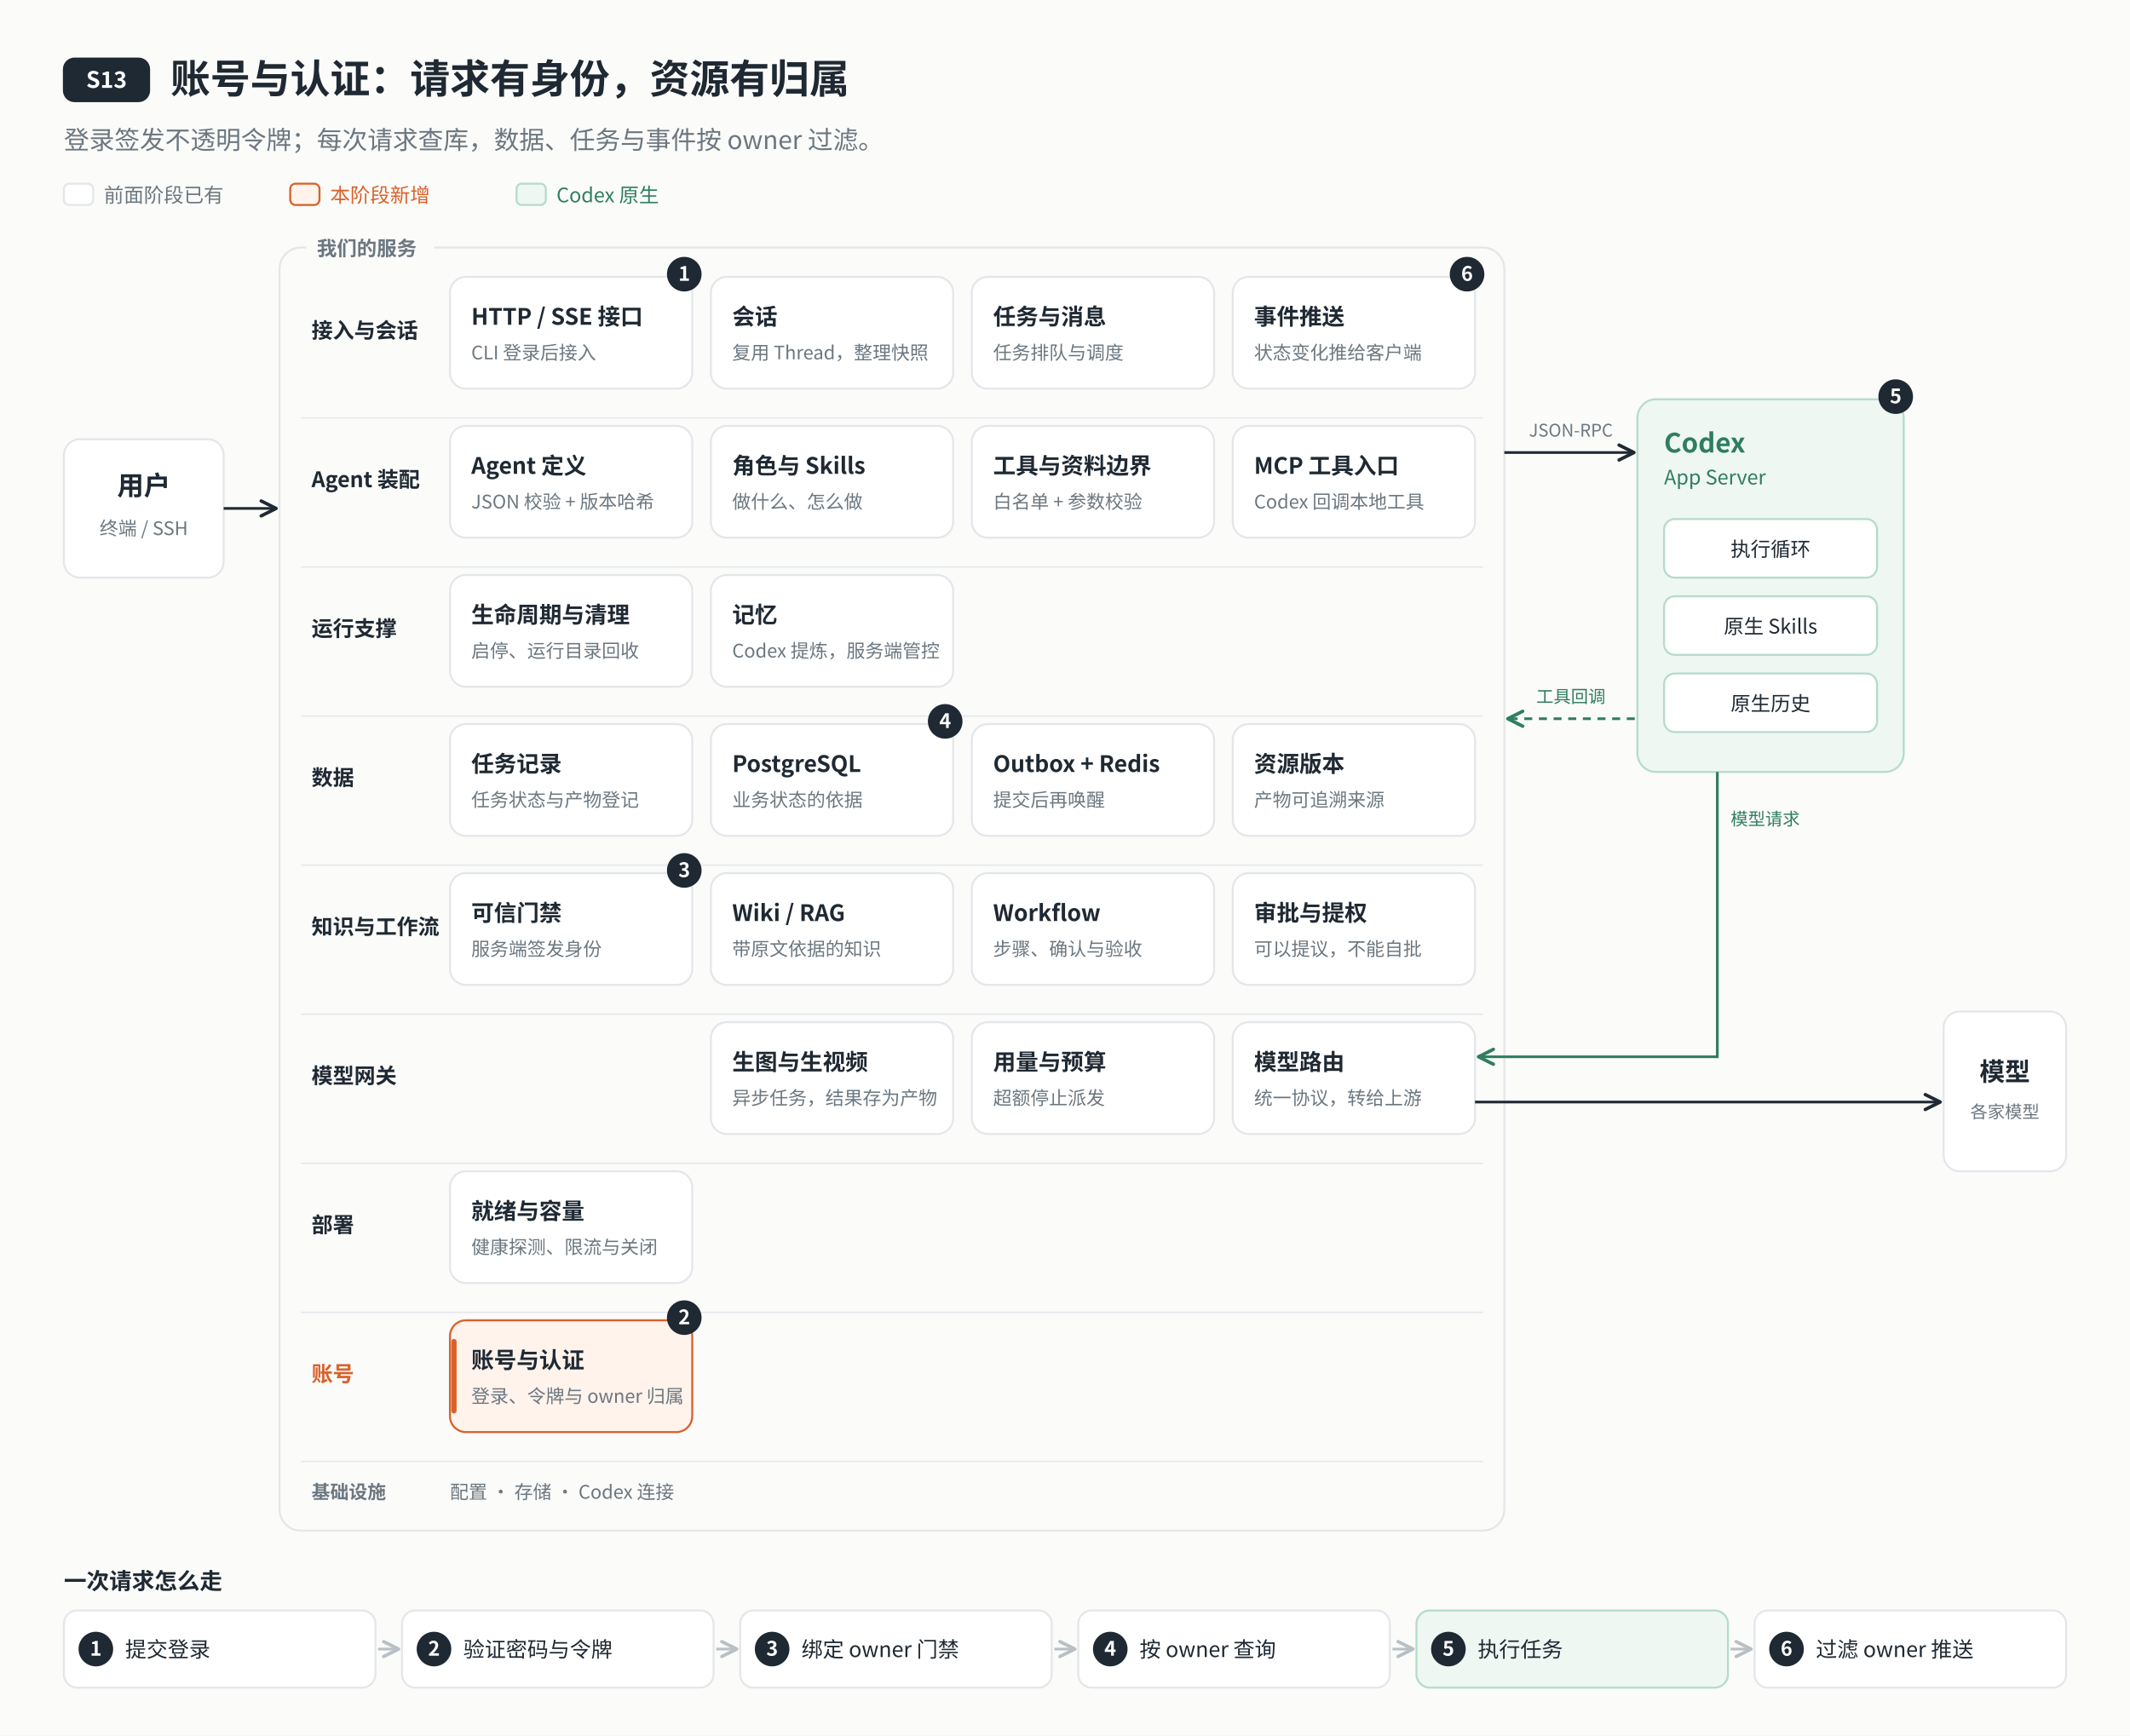
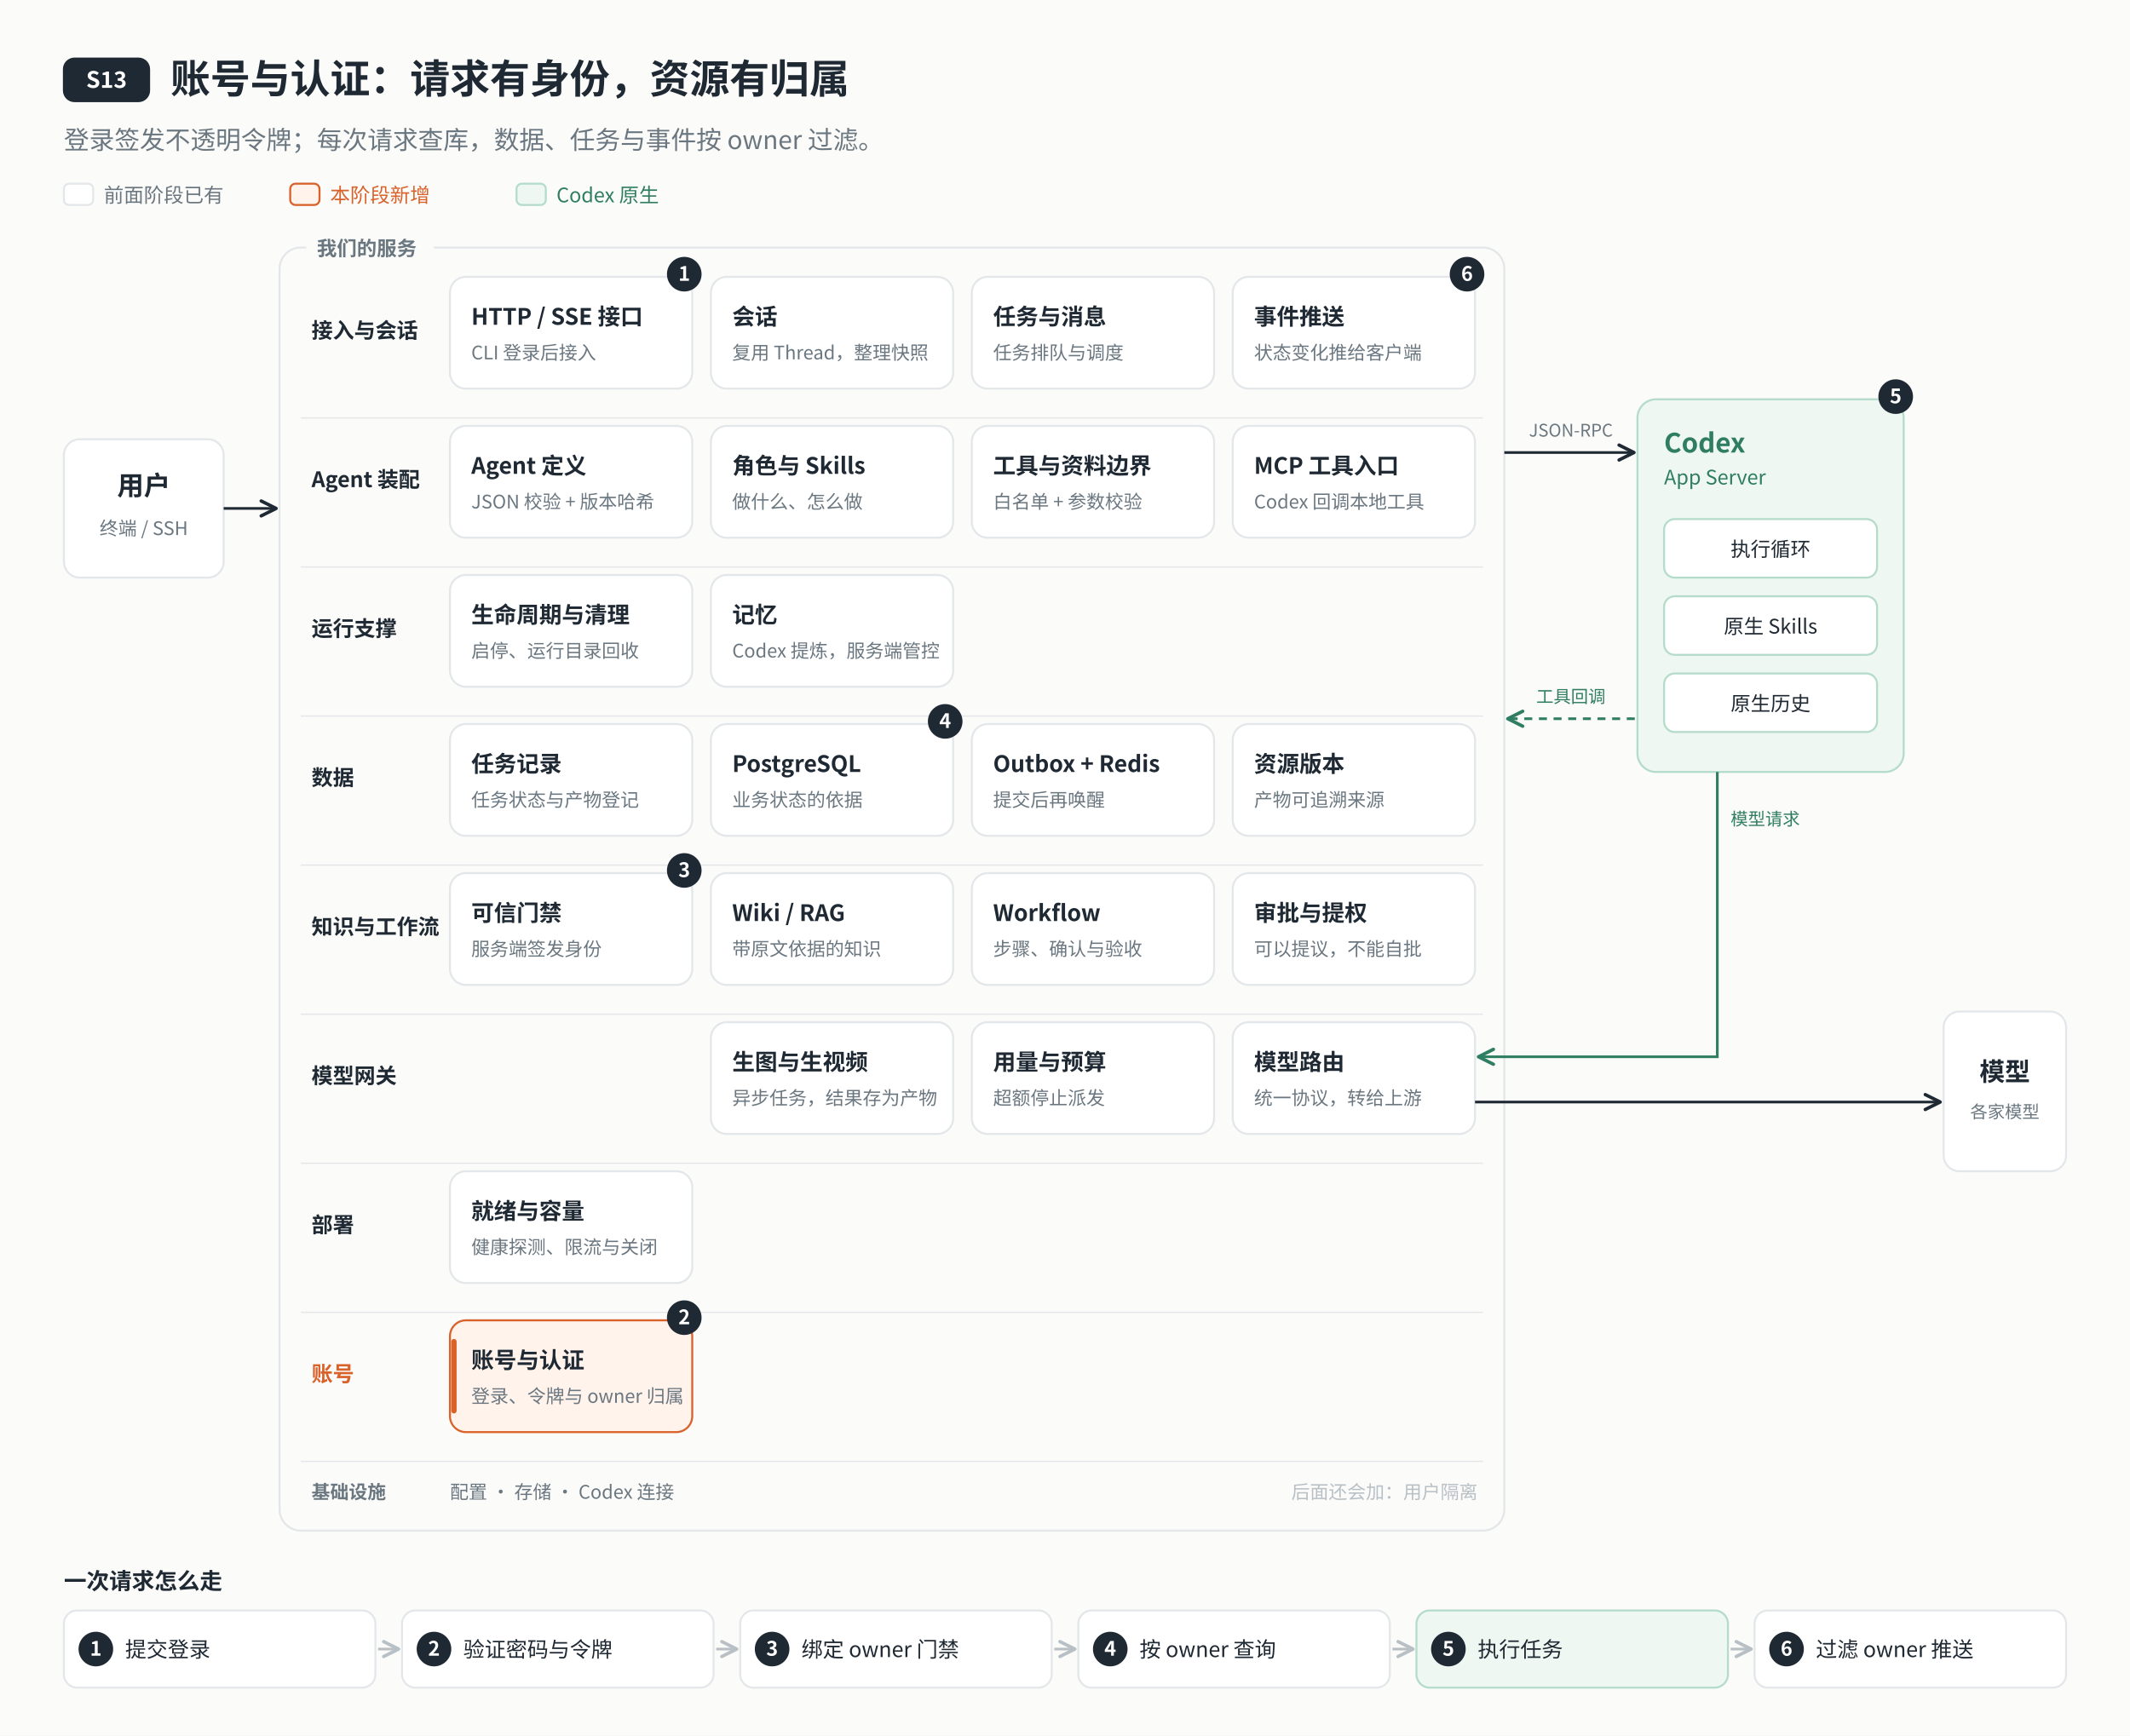
<svg xmlns="http://www.w3.org/2000/svg" width="1600" height="1304" viewBox="0 0 1600 1304" role="img" aria-labelledby="title desc">
  <defs>
    <marker id="mB8C0C6" viewBox="0 0 10 10" refX="8" refY="5" markerWidth="7" markerHeight="7" orient="auto-start-reverse">
      <path d="M1 1 L9 5 L1 9" fill="none" stroke="#B8C0C6" stroke-width="1.8" stroke-linecap="round" stroke-linejoin="round" />
    </marker>
    <marker id="m1F2933" viewBox="0 0 10 10" refX="8" refY="5" markerWidth="7" markerHeight="7" orient="auto-start-reverse">
      <path d="M1 1 L9 5 L1 9" fill="none" stroke="#1F2933" stroke-width="1.8" stroke-linecap="round" stroke-linejoin="round" />
    </marker>
    <marker id="m2F7D62" viewBox="0 0 10 10" refX="8" refY="5" markerWidth="7" markerHeight="7" orient="auto-start-reverse">
      <path d="M1 1 L9 5 L1 9" fill="none" stroke="#2F7D62" stroke-width="1.8" stroke-linecap="round" stroke-linejoin="round" />
    </marker>
  </defs>
  <g font-family="PingFang SC, Microsoft YaHei, Noto Sans CJK SC, sans-serif">
    <rect x="0" y="0" width="1600" height="1304" fill="#FBFBF9" />
    <rect x="48" y="44" width="64" height="32" rx="8" fill="#1F2933" stroke="#1F2933" stroke-width="1.5" />
    <text x="80" y="66" font-size="17" fill="#fff" font-weight="700" text-anchor="middle">S13</text>
    <text x="128" y="70" font-size="30" fill="#1F2933" font-weight="700" text-anchor="start">账号与认证：请求有身份，资源有归属</text>
    <text x="48" y="112" font-size="19" fill="#6B7780" font-weight="400" text-anchor="start">登录签发不透明令牌；每次请求查库，数据、任务与事件按 owner 过滤。</text>
    <rect x="48" y="138" width="22" height="16" rx="4" fill="#FFFFFF" stroke="#E3E7EA" stroke-width="1.5" />
    <text x="78" y="152" font-size="15" fill="#6B7780" font-weight="400" text-anchor="start">前面阶段已有</text>
    <rect x="218" y="138" width="22" height="16" rx="4" fill="#FFF3EC" stroke="#D9622B" stroke-width="1.5" />
    <text x="248" y="152" font-size="15" fill="#D9622B" font-weight="400" text-anchor="start">本阶段新增</text>
    <rect x="388" y="138" width="22" height="16" rx="4" fill="#EEF7F2" stroke="#B5DCCB" stroke-width="1.5" />
    <text x="418" y="152" font-size="15" fill="#2F7D62" font-weight="400" text-anchor="start">Codex 原生</text>
    <rect x="48" y="330" width="120" height="104" rx="12" fill="#FFFFFF" stroke="#E3E7EA" stroke-width="1.5" />
    <text x="108" y="372" font-size="20" fill="#1F2933" font-weight="600" text-anchor="middle">用户</text>
    <text x="108" y="402" font-size="14" fill="#6B7780" font-weight="400" text-anchor="middle">终端 / SSH</text>
    <rect x="210" y="186" width="920" height="964" rx="16" fill="none" stroke="#E3E7EA" stroke-width="1.5" />
    <rect x="230" y="175" width="96" height="22" fill="#FBFBF9" />
    <text x="238" y="192" font-size="15" fill="#6B7780" font-weight="600" text-anchor="start">我们的服务</text>
    <text x="234" y="254" font-size="16" fill="#1F2933" font-weight="600" text-anchor="start">接入与会话</text>
    <rect x="338" y="208" width="182" height="84" rx="12" fill="#FFFFFF" stroke="#E3E7EA" stroke-width="1.5" />
    <text x="354" y="244" font-size="17" fill="#1F2933" font-weight="600" text-anchor="start">HTTP / SSE 接口</text>
    <text x="354" y="270" font-size="14" fill="#6B7780" font-weight="400" text-anchor="start">CLI 登录后接入</text>
    <rect x="534" y="208" width="182" height="84" rx="12" fill="#FFFFFF" stroke="#E3E7EA" stroke-width="1.5" />
    <text x="550" y="244" font-size="17" fill="#1F2933" font-weight="600" text-anchor="start">会话</text>
    <text x="550" y="270" font-size="14" fill="#6B7780" font-weight="400" text-anchor="start">复用 Thread，整理快照</text>
    <rect x="730" y="208" width="182" height="84" rx="12" fill="#FFFFFF" stroke="#E3E7EA" stroke-width="1.5" />
    <text x="746" y="244" font-size="17" fill="#1F2933" font-weight="600" text-anchor="start">任务与消息</text>
    <text x="746" y="270" font-size="14" fill="#6B7780" font-weight="400" text-anchor="start">任务排队与调度</text>
    <rect x="926" y="208" width="182" height="84" rx="12" fill="#FFFFFF" stroke="#E3E7EA" stroke-width="1.5" />
    <text x="942" y="244" font-size="17" fill="#1F2933" font-weight="600" text-anchor="start">事件推送</text>
    <text x="942" y="270" font-size="14" fill="#6B7780" font-weight="400" text-anchor="start">状态变化推给客户端</text>
    <text x="234" y="366" font-size="16" fill="#1F2933" font-weight="600" text-anchor="start">Agent 装配</text>
    <line x1="226" y1="314" x2="1114" y2="314" stroke="#E3E7EA" stroke-width="1" />
    <rect x="338" y="320" width="182" height="84" rx="12" fill="#FFFFFF" stroke="#E3E7EA" stroke-width="1.5" />
    <text x="354" y="356" font-size="17" fill="#1F2933" font-weight="600" text-anchor="start">Agent 定义</text>
    <text x="354" y="382" font-size="14" fill="#6B7780" font-weight="400" text-anchor="start">JSON 校验 + 版本哈希</text>
    <rect x="534" y="320" width="182" height="84" rx="12" fill="#FFFFFF" stroke="#E3E7EA" stroke-width="1.5" />
    <text x="550" y="356" font-size="17" fill="#1F2933" font-weight="600" text-anchor="start">角色与 Skills</text>
    <text x="550" y="382" font-size="14" fill="#6B7780" font-weight="400" text-anchor="start">做什么、怎么做</text>
    <rect x="730" y="320" width="182" height="84" rx="12" fill="#FFFFFF" stroke="#E3E7EA" stroke-width="1.5" />
    <text x="746" y="356" font-size="17" fill="#1F2933" font-weight="600" text-anchor="start">工具与资料边界</text>
    <text x="746" y="382" font-size="14" fill="#6B7780" font-weight="400" text-anchor="start">白名单 + 参数校验</text>
    <rect x="926" y="320" width="182" height="84" rx="12" fill="#FFFFFF" stroke="#E3E7EA" stroke-width="1.5" />
    <text x="942" y="356" font-size="17" fill="#1F2933" font-weight="600" text-anchor="start">MCP 工具入口</text>
    <text x="942" y="382" font-size="14" fill="#6B7780" font-weight="400" text-anchor="start">Codex 回调本地工具</text>
    <text x="234" y="478" font-size="16" fill="#1F2933" font-weight="600" text-anchor="start">运行支撑</text>
    <line x1="226" y1="426" x2="1114" y2="426" stroke="#E3E7EA" stroke-width="1" />
    <rect x="338" y="432" width="182" height="84" rx="12" fill="#FFFFFF" stroke="#E3E7EA" stroke-width="1.5" />
    <text x="354" y="468" font-size="17" fill="#1F2933" font-weight="600" text-anchor="start">生命周期与清理</text>
    <text x="354" y="494" font-size="14" fill="#6B7780" font-weight="400" text-anchor="start">启停、运行目录回收</text>
    <rect x="534" y="432" width="182" height="84" rx="12" fill="#FFFFFF" stroke="#E3E7EA" stroke-width="1.5" />
    <text x="550" y="468" font-size="17" fill="#1F2933" font-weight="600" text-anchor="start">记忆</text>
    <text x="550" y="494" font-size="14" fill="#6B7780" font-weight="400" text-anchor="start">Codex 提炼，服务端管控</text>
    <text x="234" y="590" font-size="16" fill="#1F2933" font-weight="600" text-anchor="start">数据</text>
    <line x1="226" y1="538" x2="1114" y2="538" stroke="#E3E7EA" stroke-width="1" />
    <rect x="338" y="544" width="182" height="84" rx="12" fill="#FFFFFF" stroke="#E3E7EA" stroke-width="1.5" />
    <text x="354" y="580" font-size="17" fill="#1F2933" font-weight="600" text-anchor="start">任务记录</text>
    <text x="354" y="606" font-size="14" fill="#6B7780" font-weight="400" text-anchor="start">任务状态与产物登记</text>
    <rect x="534" y="544" width="182" height="84" rx="12" fill="#FFFFFF" stroke="#E3E7EA" stroke-width="1.5" />
    <text x="550" y="580" font-size="17" fill="#1F2933" font-weight="600" text-anchor="start">PostgreSQL</text>
    <text x="550" y="606" font-size="14" fill="#6B7780" font-weight="400" text-anchor="start">业务状态的依据</text>
    <rect x="730" y="544" width="182" height="84" rx="12" fill="#FFFFFF" stroke="#E3E7EA" stroke-width="1.5" />
    <text x="746" y="580" font-size="17" fill="#1F2933" font-weight="600" text-anchor="start">Outbox + Redis</text>
    <text x="746" y="606" font-size="14" fill="#6B7780" font-weight="400" text-anchor="start">提交后再唤醒</text>
    <rect x="926" y="544" width="182" height="84" rx="12" fill="#FFFFFF" stroke="#E3E7EA" stroke-width="1.5" />
    <text x="942" y="580" font-size="17" fill="#1F2933" font-weight="600" text-anchor="start">资源版本</text>
    <text x="942" y="606" font-size="14" fill="#6B7780" font-weight="400" text-anchor="start">产物可追溯来源</text>
    <text x="234" y="702" font-size="16" fill="#1F2933" font-weight="600" text-anchor="start">知识与工作流</text>
    <line x1="226" y1="650" x2="1114" y2="650" stroke="#E3E7EA" stroke-width="1" />
    <rect x="338" y="656" width="182" height="84" rx="12" fill="#FFFFFF" stroke="#E3E7EA" stroke-width="1.5" />
    <text x="354" y="692" font-size="17" fill="#1F2933" font-weight="600" text-anchor="start">可信门禁</text>
    <text x="354" y="718" font-size="14" fill="#6B7780" font-weight="400" text-anchor="start">服务端签发身份</text>
    <rect x="534" y="656" width="182" height="84" rx="12" fill="#FFFFFF" stroke="#E3E7EA" stroke-width="1.5" />
    <text x="550" y="692" font-size="17" fill="#1F2933" font-weight="600" text-anchor="start">Wiki / RAG</text>
    <text x="550" y="718" font-size="14" fill="#6B7780" font-weight="400" text-anchor="start">带原文依据的知识</text>
    <rect x="730" y="656" width="182" height="84" rx="12" fill="#FFFFFF" stroke="#E3E7EA" stroke-width="1.5" />
    <text x="746" y="692" font-size="17" fill="#1F2933" font-weight="600" text-anchor="start">Workflow</text>
    <text x="746" y="718" font-size="14" fill="#6B7780" font-weight="400" text-anchor="start">步骤、确认与验收</text>
    <rect x="926" y="656" width="182" height="84" rx="12" fill="#FFFFFF" stroke="#E3E7EA" stroke-width="1.5" />
    <text x="942" y="692" font-size="17" fill="#1F2933" font-weight="600" text-anchor="start">审批与提权</text>
    <text x="942" y="718" font-size="14" fill="#6B7780" font-weight="400" text-anchor="start">可以提议，不能自批</text>
    <text x="234" y="814" font-size="16" fill="#1F2933" font-weight="600" text-anchor="start">模型网关</text>
    <line x1="226" y1="762" x2="1114" y2="762" stroke="#E3E7EA" stroke-width="1" />
    <rect x="534" y="768" width="182" height="84" rx="12" fill="#FFFFFF" stroke="#E3E7EA" stroke-width="1.5" />
    <text x="550" y="804" font-size="17" fill="#1F2933" font-weight="600" text-anchor="start">生图与生视频</text>
    <text x="550" y="830" font-size="14" fill="#6B7780" font-weight="400" text-anchor="start">异步任务，结果存为产物</text>
    <rect x="730" y="768" width="182" height="84" rx="12" fill="#FFFFFF" stroke="#E3E7EA" stroke-width="1.5" />
    <text x="746" y="804" font-size="17" fill="#1F2933" font-weight="600" text-anchor="start">用量与预算</text>
    <text x="746" y="830" font-size="14" fill="#6B7780" font-weight="400" text-anchor="start">超额停止派发</text>
    <rect x="926" y="768" width="182" height="84" rx="12" fill="#FFFFFF" stroke="#E3E7EA" stroke-width="1.5" />
    <text x="942" y="804" font-size="17" fill="#1F2933" font-weight="600" text-anchor="start">模型路由</text>
    <text x="942" y="830" font-size="14" fill="#6B7780" font-weight="400" text-anchor="start">统一协议，转给上游</text>
    <text x="234" y="926" font-size="16" fill="#1F2933" font-weight="600" text-anchor="start">部署</text>
    <line x1="226" y1="874" x2="1114" y2="874" stroke="#E3E7EA" stroke-width="1" />
    <rect x="338" y="880" width="182" height="84" rx="12" fill="#FFFFFF" stroke="#E3E7EA" stroke-width="1.5" />
    <text x="354" y="916" font-size="17" fill="#1F2933" font-weight="600" text-anchor="start">就绪与容量</text>
    <text x="354" y="942" font-size="14" fill="#6B7780" font-weight="400" text-anchor="start">健康探测、限流与关闭</text>
    <text x="234" y="1038" font-size="16" fill="#D9622B" font-weight="600" text-anchor="start">账号</text>
    <line x1="226" y1="986" x2="1114" y2="986" stroke="#E3E7EA" stroke-width="1" />
    <rect x="338" y="992" width="182" height="84" rx="12" fill="#FFF3EC" stroke="#D9622B" stroke-width="1.5" />
    <rect x="339" y="1006" width="4" height="56" rx="2" fill="#D9622B" />
    <text x="354" y="1028" font-size="17" fill="#1F2933" font-weight="600" text-anchor="start">账号与认证</text>
    <text x="354" y="1054" font-size="14" fill="#6B7780" font-weight="400" text-anchor="start">登录、令牌与 owner 归属</text>
    <line x1="226" y1="1098" x2="1114" y2="1098" stroke="#E3E7EA" stroke-width="1" />
    <text x="234" y="1126" font-size="14" fill="#6B7780" font-weight="600" text-anchor="start">基础设施</text>
    <text x="338" y="1126" font-size="14" fill="#6B7780" font-weight="400" text-anchor="start">配置 · 存储 · Codex 连接</text>
+     <text x="1110" y="1126" font-size="14" fill="#B8C0C6" font-weight="400" text-anchor="end">后面还会加：用户隔离</text>
    <rect x="1230" y="300" width="200" height="280" rx="14" fill="#EEF7F2" stroke="#B5DCCB" stroke-width="1.5" />
    <text x="1250" y="340" font-size="20" fill="#2F7D62" font-weight="700" text-anchor="start">Codex</text>
    <text x="1250" y="364" font-size="15" fill="#2F7D62" font-weight="400" text-anchor="start">App Server</text>
    <rect x="1250" y="390" width="160" height="44" rx="8" fill="#FFFFFF" stroke="#B5DCCB" stroke-width="1.5" />
    <text x="1330" y="418" font-size="15" fill="#1F2933" font-weight="500" text-anchor="middle">执行循环</text>
    <rect x="1250" y="448" width="160" height="44" rx="8" fill="#FFFFFF" stroke="#B5DCCB" stroke-width="1.5" />
    <text x="1330" y="476" font-size="15" fill="#1F2933" font-weight="500" text-anchor="middle">原生 Skills</text>
    <rect x="1250" y="506" width="160" height="44" rx="8" fill="#FFFFFF" stroke="#B5DCCB" stroke-width="1.5" />
    <text x="1330" y="534" font-size="15" fill="#1F2933" font-weight="500" text-anchor="middle">原生历史</text>
    <rect x="1460" y="760" width="92" height="120" rx="12" fill="#FFFFFF" stroke="#E3E7EA" stroke-width="1.5" />
    <text x="1506" y="812" font-size="19" fill="#1F2933" font-weight="600" text-anchor="middle">模型</text>
    <text x="1506" y="840" font-size="13" fill="#6B7780" font-weight="400" text-anchor="middle">各家模型</text>
    <path d="M168,382 L206,382" fill="none" stroke="#1F2933" stroke-width="2" marker-end="url(#m1F2933)" />
    <path d="M1130,340 L1226,340" fill="none" stroke="#1F2933" stroke-width="2" marker-end="url(#m1F2933)" />
    <text x="1180" y="328" font-size="13" fill="#6B7780" font-weight="500" text-anchor="middle">JSON-RPC</text>
    <path d="M1228,540 L1134,540" fill="none" stroke="#2F7D62" stroke-width="2" stroke-dasharray="6 5" marker-end="url(#m2F7D62)" />
    <text x="1180" y="528" font-size="13" fill="#2F7D62" font-weight="500" text-anchor="middle">工具回调</text>
    <path d="M1290,580 L1290,794 L1112,794" fill="none" stroke="#2F7D62" stroke-width="2" marker-end="url(#m2F7D62)" />
    <text x="1300" y="620" font-size="13" fill="#2F7D62" font-weight="500" text-anchor="start">模型请求</text>
    <path d="M1108,828 L1456,828" fill="none" stroke="#1F2933" stroke-width="2" marker-end="url(#m1F2933)" />
    <circle cx="514" cy="206" r="13" fill="#1F2933" />
    <text x="514" y="211" font-size="15" fill="#fff" font-weight="700" text-anchor="middle">1</text>
    <circle cx="514" cy="990" r="13" fill="#1F2933" />
    <text x="514" y="995" font-size="15" fill="#fff" font-weight="700" text-anchor="middle">2</text>
    <circle cx="514" cy="654" r="13" fill="#1F2933" />
    <text x="514" y="659" font-size="15" fill="#fff" font-weight="700" text-anchor="middle">3</text>
    <circle cx="710" cy="542" r="13" fill="#1F2933" />
    <text x="710" y="547" font-size="15" fill="#fff" font-weight="700" text-anchor="middle">4</text>
    <circle cx="1424" cy="298" r="13" fill="#1F2933" />
    <text x="1424" y="303" font-size="15" fill="#fff" font-weight="700" text-anchor="middle">5</text>
    <circle cx="1102" cy="206" r="13" fill="#1F2933" />
    <text x="1102" y="211" font-size="15" fill="#fff" font-weight="700" text-anchor="middle">6</text>
    <text x="48" y="1194" font-size="17" fill="#1F2933" font-weight="700" text-anchor="start">一次请求怎么走</text>
    <rect x="48" y="1210" width="234" height="58" rx="10" fill="#FFFFFF" stroke="#E3E7EA" stroke-width="1.5" />
    <circle cx="72" cy="1239" r="13" fill="#1F2933" />
    <text x="72" y="1244" font-size="15" fill="#fff" font-weight="700" text-anchor="middle">1</text>
    <text x="94" y="1245" font-size="16" fill="#1F2933" font-weight="500" text-anchor="start">提交登录</text>
    <path d="M284,1239 L298,1239" fill="none" stroke="#B8C0C6" stroke-width="2" marker-end="url(#mB8C0C6)" />
    <rect x="302" y="1210" width="234" height="58" rx="10" fill="#FFFFFF" stroke="#E3E7EA" stroke-width="1.5" />
    <circle cx="326" cy="1239" r="13" fill="#1F2933" />
    <text x="326" y="1244" font-size="15" fill="#fff" font-weight="700" text-anchor="middle">2</text>
    <text x="348" y="1245" font-size="16" fill="#1F2933" font-weight="500" text-anchor="start">验证密码与令牌</text>
    <path d="M538,1239 L552,1239" fill="none" stroke="#B8C0C6" stroke-width="2" marker-end="url(#mB8C0C6)" />
    <rect x="556" y="1210" width="234" height="58" rx="10" fill="#FFFFFF" stroke="#E3E7EA" stroke-width="1.5" />
    <circle cx="580" cy="1239" r="13" fill="#1F2933" />
    <text x="580" y="1244" font-size="15" fill="#fff" font-weight="700" text-anchor="middle">3</text>
    <text x="602" y="1245" font-size="16" fill="#1F2933" font-weight="500" text-anchor="start">绑定 owner 门禁</text>
    <path d="M792,1239 L806,1239" fill="none" stroke="#B8C0C6" stroke-width="2" marker-end="url(#mB8C0C6)" />
    <rect x="810" y="1210" width="234" height="58" rx="10" fill="#FFFFFF" stroke="#E3E7EA" stroke-width="1.5" />
    <circle cx="834" cy="1239" r="13" fill="#1F2933" />
    <text x="834" y="1244" font-size="15" fill="#fff" font-weight="700" text-anchor="middle">4</text>
    <text x="856" y="1245" font-size="16" fill="#1F2933" font-weight="500" text-anchor="start">按 owner 查询</text>
    <path d="M1046,1239 L1060,1239" fill="none" stroke="#B8C0C6" stroke-width="2" marker-end="url(#mB8C0C6)" />
    <rect x="1064" y="1210" width="234" height="58" rx="10" fill="#EEF7F2" stroke="#B5DCCB" stroke-width="1.5" />
    <circle cx="1088" cy="1239" r="13" fill="#1F2933" />
    <text x="1088" y="1244" font-size="15" fill="#fff" font-weight="700" text-anchor="middle">5</text>
    <text x="1110" y="1245" font-size="16" fill="#1F2933" font-weight="500" text-anchor="start">执行任务</text>
    <path d="M1300,1239 L1314,1239" fill="none" stroke="#B8C0C6" stroke-width="2" marker-end="url(#mB8C0C6)" />
    <rect x="1318" y="1210" width="234" height="58" rx="10" fill="#FFFFFF" stroke="#E3E7EA" stroke-width="1.5" />
    <circle cx="1342" cy="1239" r="13" fill="#1F2933" />
    <text x="1342" y="1244" font-size="15" fill="#fff" font-weight="700" text-anchor="middle">6</text>
    <text x="1364" y="1245" font-size="16" fill="#1F2933" font-weight="500" text-anchor="start">过滤 owner 推送</text>
  </g>
</svg>
